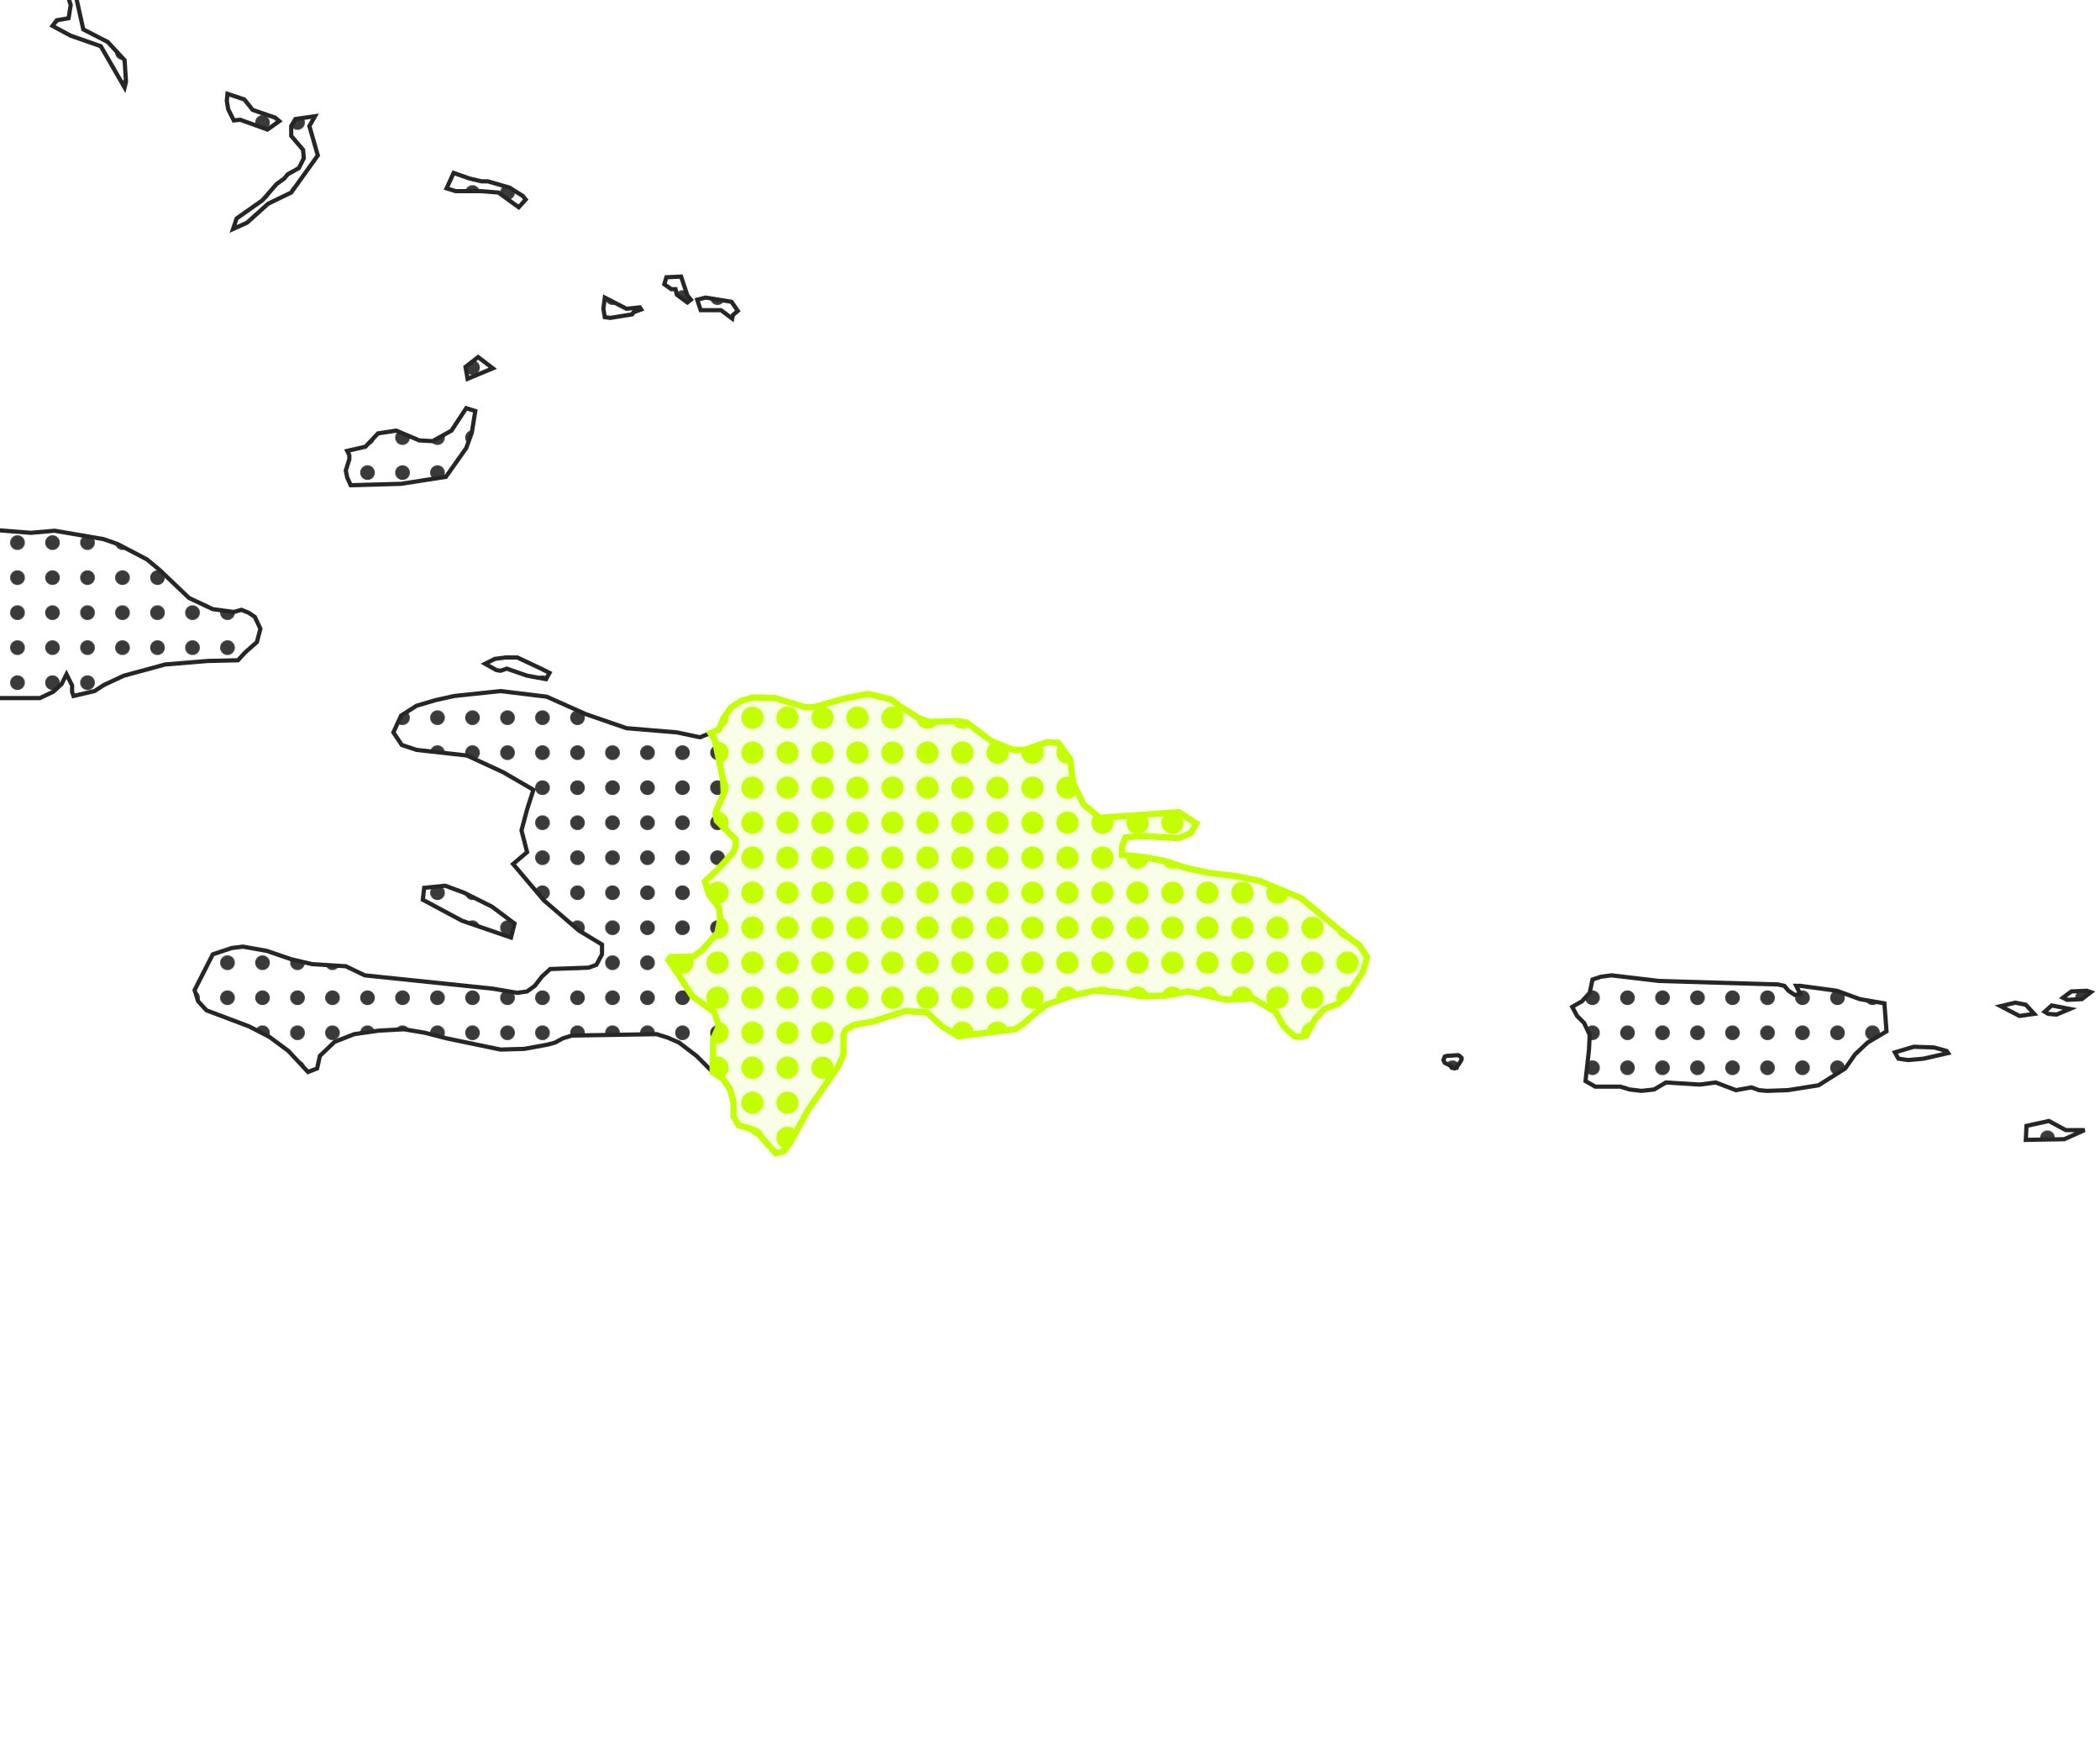
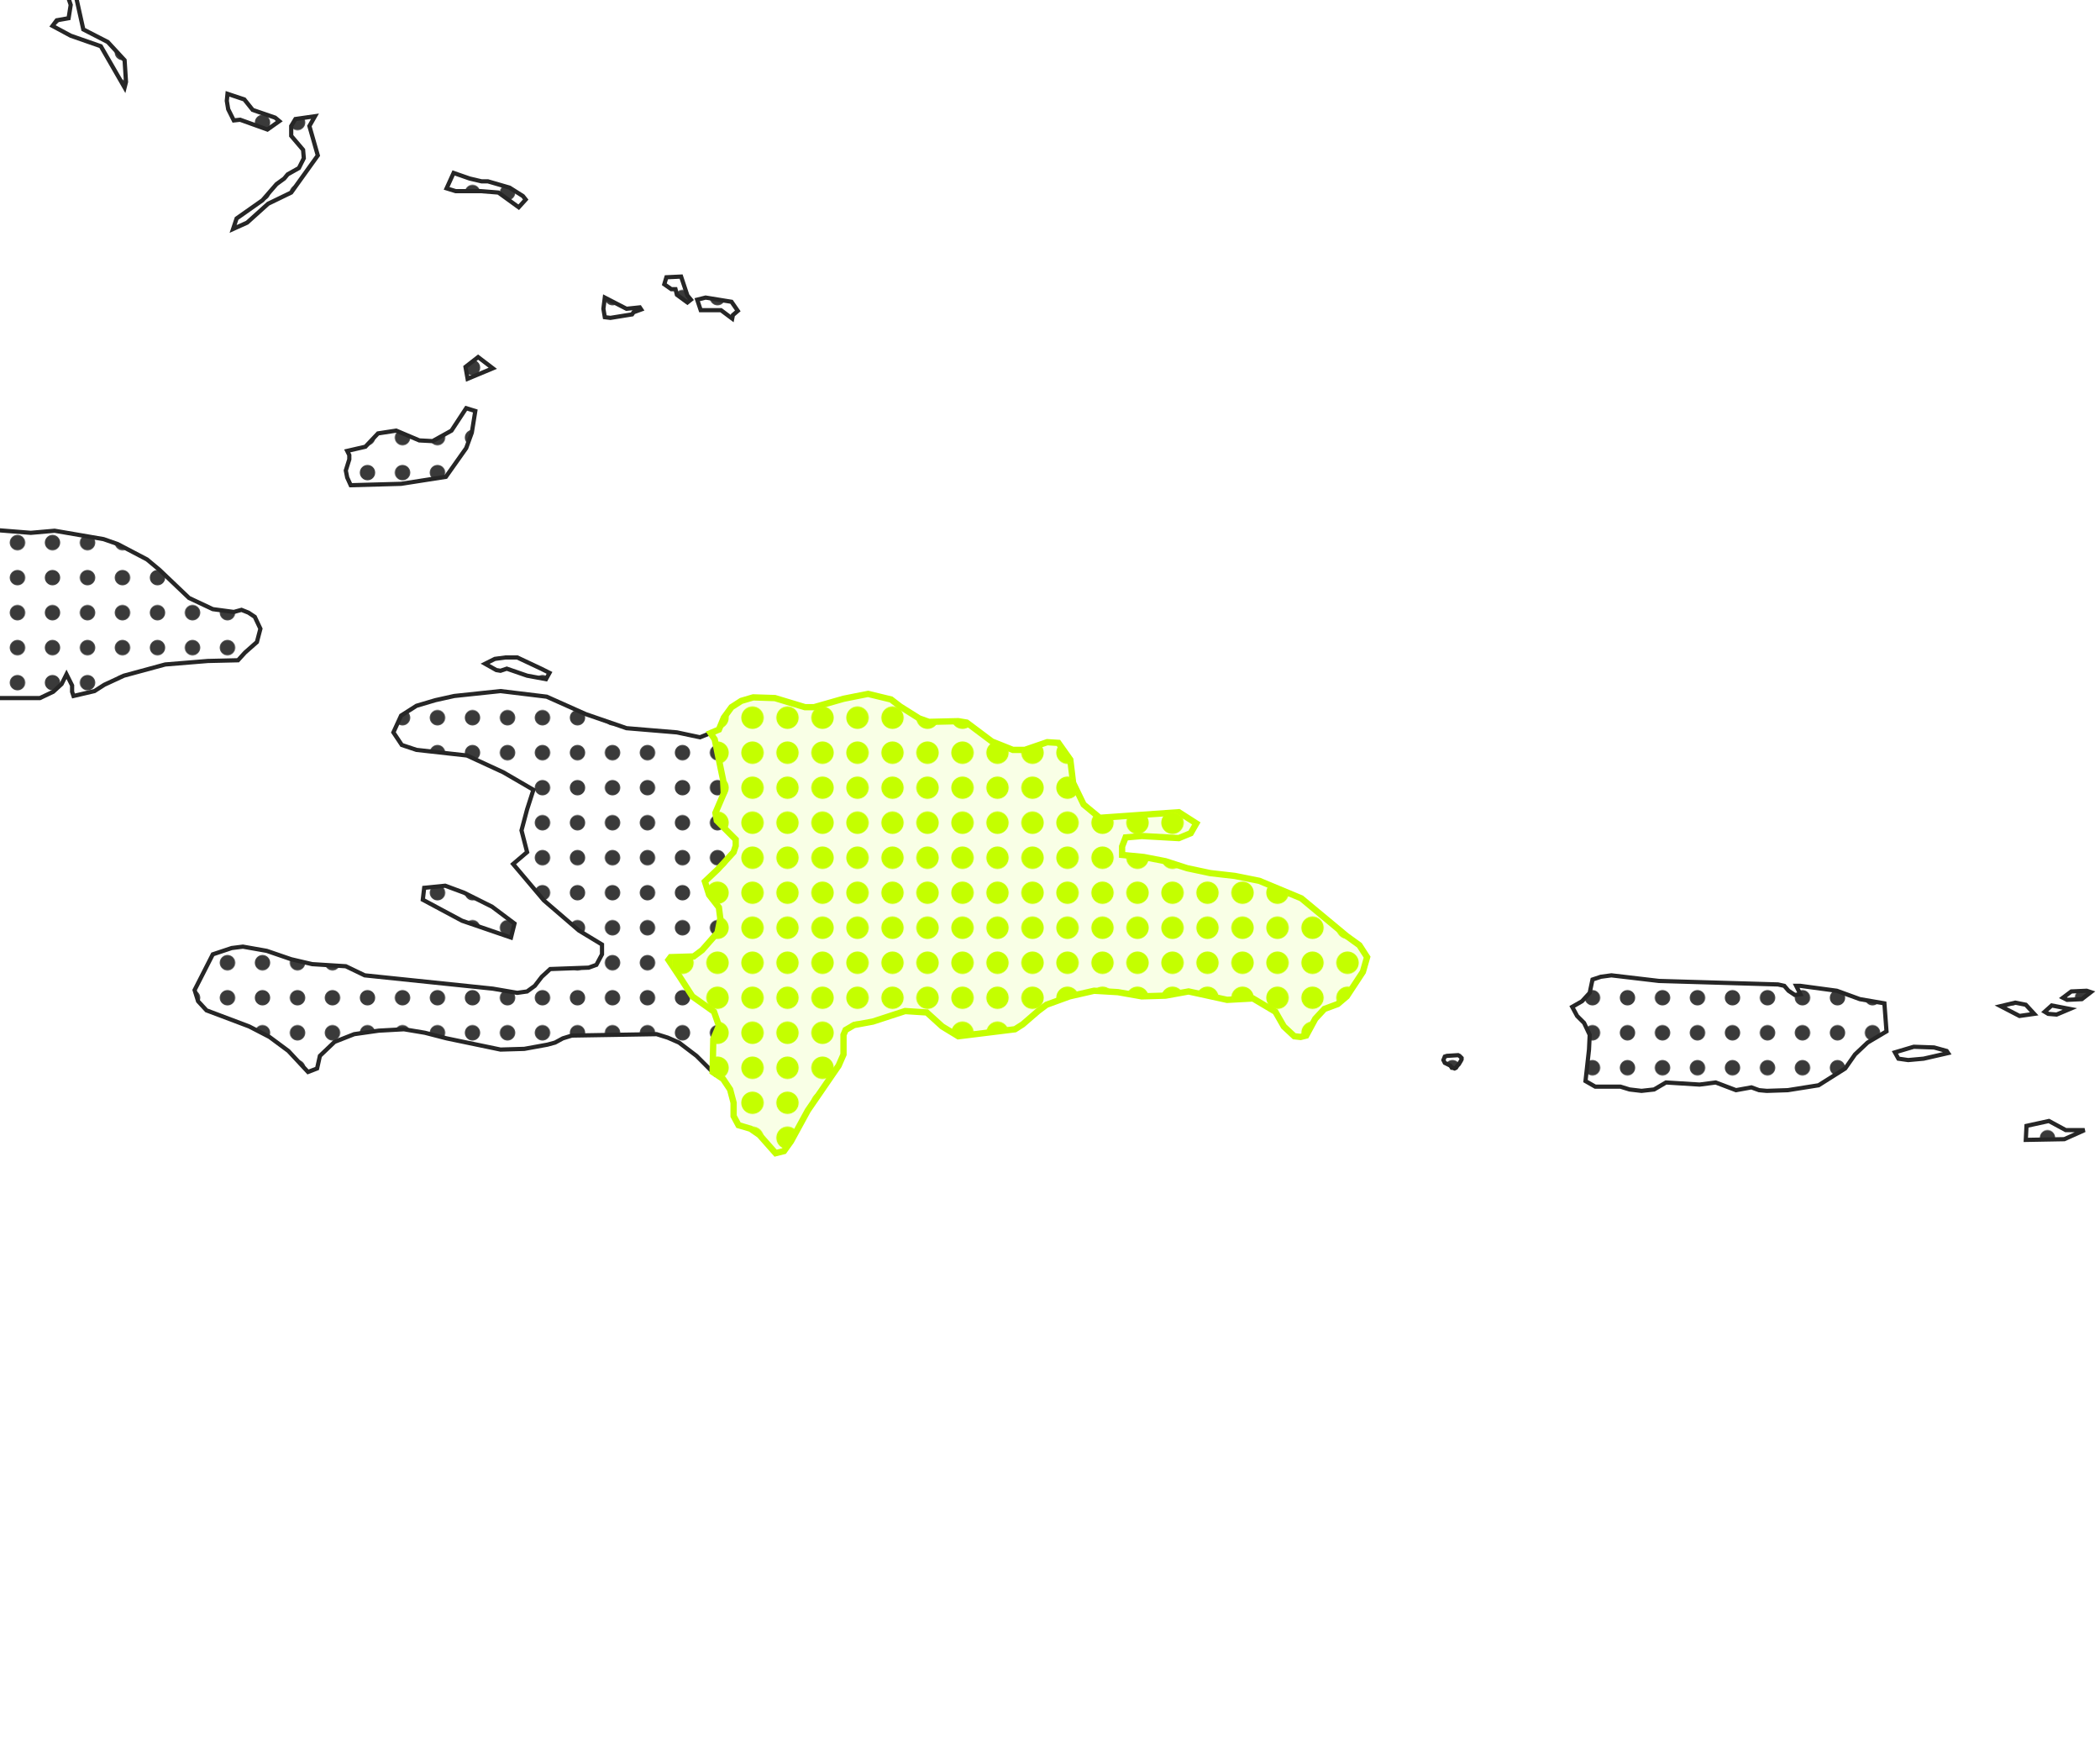
- <svg xmlns="http://www.w3.org/2000/svg" viewBox="0 0 300 250" width="100%" height="100%" preserveAspectRatio="xMidYMid meet" style="display:block;overflow:hidden">
+ <svg xmlns="http://www.w3.org/2000/svg" style="display:block;overflow:hidden" viewBox="0 0 300 250">
  <defs>
    <pattern id="pbrd" width="5" height="5" patternUnits="userSpaceOnUse">
-       <circle cx="2.5" cy="2.5" r="1.05" fill="#3a3a3a" />
+       <circle cx="2.5" cy="2.5" r="1.1" fill="#3a3a3a" />
    </pattern>
    <pattern id="phrd" width="5" height="5" patternUnits="userSpaceOnUse">
-       <circle cx="2.5" cy="2.5" r="1.6" fill="#C4FF00" />
+       <circle cx="2.5" cy="2.5" r="1.6" fill="#c4ff00" />
    </pattern>
    <clipPath id="crd">
-       <rect width="300" height="250" />
+       <path d="M0 0h300v250H0z" />
    </clipPath>
  </defs>
  <g clip-path="url(#crd)">
    <g fill="url(#pbrd)" stroke="#262626" stroke-width=".6">
-       <path d="M290.6,144.8L288.5,145.1L285.8,143.7L287.9,143.2L289.4,143.5ZM295.7,144.1L293.8,144.9L292.6,144.8L292.1,144.5L293.1,143.6ZM292.7,160.1L295.1,161.4L297.8,161.4L294.9,162.7L289.4,162.8L289.5,160.8Z" />
-       <path d="M255.5,141.5L256.4,142.1L257.2,142L256.6,140.8L257.2,140.8L262.4,141.5L265.7,142.7L269.2,143.3L269.5,147.3L266.8,148.9L265,150.6L263.6,152.6L259.8,155L255.4,155.7L252.4,155.8L251.3,155.7L250.2,155.3L248,155.7L245.1,154.6L242.8,154.9L238,154.6L236.3,155.6L234.5,155.8L232.8,155.6L231.5,155.2L227.9,155.2L226.5,154.4L227,149.9L227.1,147.8L226.3,146.1L225.3,145.1L224.6,143.8L226,143L227.1,141.8L227.5,139.9L228.7,139.5L230.2,139.3L237,140.1L254,140.6L254.9,140.8ZM274.8,151.2L272.6,151.4L271.2,151.2L270.7,150.3L273.4,149.5L276.3,149.6L278.1,150.1L278.3,150.4ZM208,152.5L207.8,152.6L207.5,152.5L207.4,152.5L207.2,152.2L206.4,151.8L206.2,151.4L206.4,150.9L206.7,150.8L208.3,150.7L208.5,150.8L208.8,151.1L208.8,151.3L208.7,151.5L208.4,152L208.3,152.1L208.2,152.2L208.1,152.5Z" />
-       <path d="M304,140L302.8,140.9L302.8,140.9L302.2,141.1L301.7,141.1L301.6,140.7L302.1,139.5L304,139.4L304,140ZM297.4,142.7L295.3,142.8L294.7,142.5L295.9,141.6L298.1,141.5L298.7,141.7ZM304,133.3L303.1,133.2L302.6,133L302.5,132.7L304,132.6L304,133.3Z" />
-       <path d="M104.7,45L104.6,45.5L103,44.3L100.1,44.3L99.6,42.8L100.8,42.5L104.5,43.1L105.4,44.4ZM98.7,42.8L98.2,43.2L96.7,42.1L96.5,41.3L95.9,41.3L94.9,40.6L95.2,39.6L97.3,39.5L98.2,42.2ZM86.4,42.5L89.5,44.1L91.4,43.9L91.6,44.2L90.5,44.6L90.3,44.9L87.2,45.4L86.4,45.3L86.2,44.1Z" />
-       <path d="M101.5,104.7L102.1,105.6L103.3,111.4L103.4,113.3L102.2,116.1L102.4,117.2L105.1,119.9L105.1,120.8L104.8,121.7L102.5,124.2L100.7,125.9L101.3,127.8L102.7,129.6L102.9,131.2L102.5,133.2L100.3,135.7L99.1,136.6L95.8,136.7L95.5,137.1L97.1,139.5L98.9,142.3L102,144.5L102.7,146.5L101.9,148.4L101.8,153.1L99.5,150.8L97,148.9L95.4,148.2L93.8,147.7L81.7,147.9L80.4,148.3L79.3,148.9L78.2,149.2L74.9,149.8L71.5,149.9L63.8,148.3L60.7,147.5L57.7,147L54.1,147.2L50.6,147.7L47.8,148.8L45.7,150.8L45.3,152.6L44,153.1L41.2,150.1L38.5,148.1L35.6,146.6L29.5,144.3L28.3,143L27.8,141.4L30.4,136.3L33.1,135.4L34.7,135.2L38.1,135.8L41.6,137L44.6,137.7L49.4,138L52.1,139.3L70.4,141.2L73.9,141.8L75.3,141.6L76.4,140.8L77.4,139.5L78.6,138.4L84.1,138.2L85.2,137.8L86,136.3L86,134.9L82.7,132.9L77.7,128.6L73.3,123.4L75.3,121.7L74.5,118.6L75.3,115.6L76.2,112.8L71.9,110.3L66.7,107.9L59.5,107.1L57.4,106.4L56.2,104.6L57.3,102.2L59.5,100.8L62.2,100L64.9,99.4L71.5,98.7L78.1,99.5L83.7,102L89.5,104L96.7,104.6L100,105.3ZM73.5,131.9L73,133.9L66,131.5L60.4,128.5L60.6,126.8L63.6,126.5L66.3,127.5L70.3,129.5ZM77.3,95.5L78.5,96.1L78,97L75.3,96.5L72.4,95.5L71.5,95.8L70.9,95.7L69.3,94.8L70.7,94.1L72.2,93.9L73.9,93.9Z" />
-       <path d="M-4,65.5L-3.7,65.6L-2.6,67.6L-3.8,69L-4,69.4L-4,65.5ZM-4,70.9L-2.7,72.2L-4,72.4L-4,70.9ZM-4,75.3L-3.9,75.2L-0.6,75.7L4.4,76.1L7.8,75.8L14.8,77L16.8,77.7L21,79.9L22.8,81.4L27,85.4L30.4,87L33.4,87.4L34.5,87.1L35.5,87.5L36.4,88.1L37.2,89.8L36.7,91.7L35,93.2L34,94.3L29.7,94.4L23.6,94.9L17.7,96.5L14.9,97.8L13.5,98.7L10.5,99.4L10.3,98.8L10.3,97.9L9.5,96.3L8.8,97.7L7.6,98.8L5.7,99.7L-1.4,99.7L-4,98.7L-4,75.3Z" />
-       <path d="M67.4,61.8L66.6,64L63.7,68.1L57.3,69.1L50.1,69.3L49.6,68.2L49.4,67.2L49.9,65.6L49.9,65L49.6,64.4L52.2,63.8L54,61.9L56.6,61.5L59.9,62.9L61.8,63L64.5,61.5L66.6,58.3L67.9,58.7ZM39.3,16.8L39.9,17.3L38.2,18.5L34.3,17.1L33.4,17.2L32.6,15.6L32.4,14.4L32.5,13.4L34.9,14.2L36.1,15.7ZM35.3,31.8L33.3,32.7L33.8,31.2L37.5,28.6L39.5,26.3L40.6,25.5L41.1,24.9L42.7,24L43.4,22.6L43.3,21.4L41.6,19.4L41.6,18L42.2,17L45,16.6L44.2,18L45.4,22.2L41.6,27.5L38.3,29.1ZM9.1,-4L10.7,-1.2L11.9,4.2L15.4,6L17.8,8.6L18,11.7L18,11.7L17.8,12.5L14.4,6.6L10.1,5.1L7.5,3.7L8.1,2.9L9.8,2.6L10.1,0.7L9.4,-1.4L7.9,-4L9.1,-4ZM67.1,25.5L68.8,25.9L69.7,25.9L72.8,26.8L74.7,28L75.1,28.5L74.1,29.6L71.2,27.5L68.7,27.3L65.1,27.3L63.8,26.9L64.8,24.7ZM70.4,52.6L66.8,54.1L66.5,52.4L68.3,51Z" />
+       <path d="m290.6 144.8-2.1.3-2.7-1.4 2.1-.5 1.5.3Zm5.1-.7-1.9.8-1.2-.1-.5-.3 1-.9Zm-3 16 2.4 1.3h2.7l-2.9 1.3-5.5.1.1-2Z" />
+       <path d="m255.5 141.5.9.6.8-.1-.6-1.2h.6l5.2.7 3.3 1.2 3.5.6.3 4-2.7 1.6-1.8 1.7-1.4 2-3.8 2.4-4.4.7-3 .1-1.1-.1-1.1-.4-2.2.4-2.9-1.1-2.3.3-4.8-.3-1.7 1-1.8.2-1.7-.2-1.3-.4h-3.6l-1.4-.8.5-4.5.1-2.1-.8-1.7-1-1-.7-1.3 1.4-.8 1.1-1.2.4-1.9 1.2-.4 1.5-.2 6.8.8 17 .5.9.2Zm19.3 9.7-2.2.2-1.4-.2-.5-.9 2.7-.8 2.9.1 1.8.5.2.3Zm-66.8 1.3-.2.1-.3-.1h-.1l-.2-.3-.8-.4-.2-.4.2-.5.3-.1 1.6-.1.2.1.3.3v.2l-.1.2-.3.5-.1.1-.1.1z" />
+       <path d="m304 140-1.2.9-.6.2h-.5l-.1-.4.5-1.2 1.9-.1zm-6.6 2.7-2.1.1-.6-.3 1.2-.9 2.2-.1.6.2Zm6.6-9.4-.9-.1-.5-.2-.1-.3 1.5-.1z" />
+       <path d="m104.7 45-.1.5-1.6-1.2h-2.9l-.5-1.5 1.2-.3 3.7.6.9 1.3Zm-6-2.2-.5.4-1.5-1.1-.2-.8h-.6l-1-.7.3-1 2.1-.1.9 2.7Zm-12.3-.3 3.1 1.6 1.9-.2.2.3-1.1.4-.2.3-3.1.5-.8-.1-.2-1.2Z" />
+       <path d="m101.5 104.7.6.9 1.2 5.8.1 1.9-1.2 2.8.2 1.1 2.7 2.7v.9l-.3.9-2.3 2.5-1.8 1.7.6 1.9 1.4 1.8.2 1.6-.4 2-2.2 2.5-1.2.9-3.3.1-.3.4 1.6 2.4 1.8 2.8 3.1 2.2.7 2-.8 1.9-.1 4.7-2.3-2.3-2.5-1.9-1.6-.7-1.6-.5-12.1.2-1.3.4-1.1.6-1.1.3-3.3.6-3.4.1-7.7-1.6-3.1-.8-3-.5-3.6.2-3.5.5-2.8 1.1-2.1 2-.4 1.8-1.3.5-2.8-3-2.7-2-2.9-1.5-6.1-2.3-1.2-1.3-.5-1.6 2.6-5.1 2.7-.9 1.6-.2 3.4.6 3.5 1.2 3 .7 4.8.3 2.7 1.3 18.3 1.9 3.5.6 1.4-.2 1.1-.8 1-1.3 1.2-1.1 5.5-.2 1.1-.4.8-1.5v-1.4l-3.3-2-5-4.3-4.4-5.2 2-1.7-.8-3.1.8-3 .9-2.8-4.3-2.5-5.2-2.4-7.2-.8-2.1-.7-1.2-1.8 1.1-2.4 2.2-1.4 2.7-.8 2.7-.6 6.6-.7 6.6.8 5.6 2.5 5.8 2 7.2.6 3.3.7Zm-28 27.2-.5 2-7-2.4-5.6-3 .2-1.7 3-.3 2.7 1 4 2Zm3.8-36.4 1.2.6-.5.9-2.7-.5-2.9-1-.9.3-.6-.1-1.6-.9 1.4-.7 1.5-.2h1.7Z" />
+       <path d="m-4 65.5.3.1 1.1 2-1.2 1.4-.2.4zm0 5.4 1.3 1.3-1.3.2zm0 4.4.1-.1 3.3.5 5 .4 3.4-.3 7 1.2 2 .7 4.2 2.2 1.8 1.5 4.2 4 3.4 1.6 3 .4 1.1-.3 1 .4.9.6.8 1.7-.5 1.9-1.7 1.5-1 1.1-4.3.1-6.1.5-5.9 1.6-2.8 1.3-1.4.9-3 .7-.2-.6v-.9l-.8-1.6-.7 1.4-1.2 1.1-1.9.9h-7.1l-2.6-1z" />
+       <path d="m67.4 61.8-.8 2.2-2.9 4.1-6.4 1-7.2.2-.5-1.1-.2-1 .5-1.6V65l-.3-.6 2.6-.6 1.8-1.9 2.6-.4 3.3 1.4 1.9.1 2.7-1.5 2.1-3.2 1.3.4Zm-28.1-45 .6.5-1.7 1.2-3.9-1.4-.9.1-.8-1.6-.2-1.2.1-1 2.4.8 1.2 1.5Zm-4 15-2 .9.5-1.5 3.7-2.6 2-2.3 1.1-.8.5-.6 1.6-.9.7-1.4-.1-1.2-1.7-2V18l.6-1 2.8-.4-.8 1.4 1.2 4.2-3.8 5.3-3.3 1.6ZM9.1-4l1.6 2.8 1.2 5.4L15.4 6l2.4 2.6.2 3.1-.2.8-3.4-5.9-4.3-1.5-2.6-1.4.6-.8 1.7-.3.3-1.9-.7-2.1L7.9-4zm58 29.5 1.7.4h.9l3.1.9 1.9 1.2.4.5-1 1.1-2.9-2.1-2.5-.2h-3.6l-1.3-.4 1-2.2Zm3.3 27.1-3.6 1.5-.3-1.7 1.8-1.4Z" />
    </g>
-     <g fill="rgba(196,255,0,.10)" stroke="#C4FF00" stroke-width=".9">
-       <path d="M101.8,153.1L101.9,148.4L102.7,146.5L102,144.5L98.9,142.3L97.1,139.5L95.5,137.1L95.8,136.7L99.1,136.6L100.3,135.7L102.5,133.2L102.9,131.2L102.7,129.6L101.3,127.8L100.7,125.9L102.5,124.2L104.8,121.7L105.1,120.8L105.1,119.9L102.4,117.2L102.2,116.1L103.4,113.3L103.3,111.4L102.1,105.6L101.5,104.7L102.7,104.2L103.4,102.5L104.5,101L105.9,100.1L107.6,99.6L110.7,99.7L115,101L116.3,101L120.5,99.8L124,99.1L127.3,99.9L128.6,100.9L131.3,102.6L132.7,103.1L136.9,103L138.1,103.2L141.7,105.9L144.7,107.1L146.4,107.1L149.6,106L151.2,106.1L152.9,108.5L153.3,111.8L154.8,114.9L157.1,116.8L168.4,116L170.9,117.6L170.1,119L168.4,119.7L163.1,119.4L160.8,119.6L160.3,120.9L160.3,122.1L163.4,122.4L166.5,123L169.6,124L172.9,124.7L176.4,125.1L179.9,125.8L185.9,128.3L192.4,133.7L194.2,135L195.3,136.7L194.7,138.8L192.4,142.3L191.1,143.4L189.2,144.1L187.9,145.5L186.6,147.9L185.8,148.1L184.9,148L183.4,146.6L182.2,144.5L179,142.6L175.3,142.8L169.8,141.6L166.5,142.2L163.1,142.3L159.7,141.7L156.3,141.5L152.8,142.3L149.5,143.5L148.3,144.4L146.1,146.3L145,147L136.9,148L134.6,146.6L132.4,144.6L129.3,144.4L124.7,145.9L122,146.4L120.8,147.1L120.5,147.8L120.5,150.6L119.8,152.2L115.4,158.6L113,163L112,164.4L110.8,164.7L108.5,162.1L107.2,161.2L105.5,160.7L104.8,159.4L104.8,157.5L104.3,155.6L103.3,154.1Z" />
-     </g>
-     <g fill="url(#phrd)">
-       <path d="M101.8,153.1L101.9,148.4L102.7,146.5L102,144.5L98.9,142.3L97.1,139.5L95.5,137.1L95.8,136.7L99.1,136.6L100.3,135.7L102.5,133.2L102.9,131.2L102.7,129.6L101.3,127.8L100.7,125.9L102.5,124.2L104.8,121.7L105.1,120.8L105.1,119.9L102.4,117.2L102.2,116.1L103.4,113.3L103.3,111.4L102.1,105.6L101.5,104.7L102.7,104.2L103.4,102.5L104.5,101L105.9,100.1L107.6,99.6L110.7,99.7L115,101L116.3,101L120.5,99.8L124,99.1L127.3,99.9L128.6,100.9L131.3,102.6L132.7,103.1L136.9,103L138.1,103.2L141.7,105.9L144.7,107.1L146.4,107.1L149.6,106L151.2,106.1L152.9,108.5L153.3,111.8L154.8,114.9L157.1,116.8L168.4,116L170.9,117.6L170.1,119L168.4,119.7L163.1,119.4L160.8,119.6L160.3,120.9L160.3,122.1L163.4,122.4L166.5,123L169.6,124L172.9,124.7L176.4,125.1L179.9,125.8L185.9,128.3L192.4,133.7L194.2,135L195.3,136.7L194.7,138.8L192.4,142.3L191.1,143.4L189.2,144.1L187.9,145.5L186.6,147.9L185.8,148.1L184.9,148L183.4,146.6L182.2,144.5L179,142.6L175.3,142.8L169.8,141.6L166.5,142.2L163.1,142.3L159.7,141.7L156.3,141.5L152.8,142.3L149.5,143.5L148.3,144.4L146.1,146.3L145,147L136.9,148L134.6,146.6L132.4,144.6L129.3,144.4L124.7,145.9L122,146.4L120.8,147.1L120.5,147.8L120.5,150.6L119.8,152.2L115.4,158.6L113,163L112,164.4L110.8,164.7L108.5,162.1L107.2,161.2L105.5,160.7L104.8,159.4L104.8,157.5L104.3,155.6L103.3,154.1Z" />
-     </g>
+     <path fill="rgba(196,255,0,.10)" stroke="#c4ff00" stroke-width=".9" d="m101.8 153.1.1-4.7.8-1.9-.7-2-3.1-2.2-1.8-2.8-1.6-2.4.3-.4 3.3-.1 1.2-.9 2.2-2.5.4-2-.2-1.6-1.4-1.8-.6-1.9 1.8-1.7 2.3-2.5.3-.9v-.9l-2.7-2.7-.2-1.1 1.2-2.8-.1-1.9-1.2-5.8-.6-.9 1.2-.5.7-1.7 1.1-1.5 1.4-.9 1.7-.5 3.1.1 4.3 1.3h1.3l4.2-1.2 3.5-.7 3.3.8 1.3 1 2.7 1.7 1.4.5 4.2-.1 1.2.2 3.6 2.7 3 1.2h1.7l3.2-1.1 1.6.1 1.7 2.4.4 3.3 1.5 3.1 2.3 1.9 11.3-.8 2.5 1.6-.8 1.4-1.7.7-5.3-.3-2.3.2-.5 1.3v1.2l3.1.3 3.1.6 3.1 1 3.3.7 3.5.4 3.5.7 6 2.5 6.5 5.4 1.8 1.3 1.1 1.7-.6 2.1-2.3 3.5-1.3 1.1-1.9.7-1.3 1.4-1.3 2.4-.8.2-.9-.1-1.5-1.4-1.2-2.1-3.2-1.9-3.7.2-5.5-1.2-3.3.6-3.4.1-3.4-.6-3.4-.2-3.5.8-3.3 1.2-1.2.9-2.2 1.9-1.1.7-8.1 1-2.3-1.4-2.2-2-3.1-.2-4.6 1.5-2.7.5-1.2.7-.3.7v2.8l-.7 1.6-4.4 6.4-2.4 4.4-1 1.4-1.2.3-2.3-2.6-1.3-.9-1.7-.5-.7-1.3v-1.9l-.5-1.9-1-1.5Z" />
+     <path fill="url(#phrd)" d="m101.8 153.1.1-4.7.8-1.9-.7-2-3.1-2.2-1.8-2.8-1.6-2.4.3-.4 3.3-.1 1.2-.9 2.2-2.5.4-2-.2-1.6-1.4-1.8-.6-1.9 1.8-1.7 2.3-2.5.3-.9v-.9l-2.7-2.7-.2-1.1 1.2-2.8-.1-1.9-1.2-5.8-.6-.9 1.2-.5.7-1.7 1.1-1.5 1.4-.9 1.7-.5 3.1.1 4.3 1.3h1.3l4.2-1.2 3.5-.7 3.3.8 1.3 1 2.7 1.7 1.4.5 4.2-.1 1.2.2 3.6 2.7 3 1.2h1.7l3.2-1.1 1.6.1 1.7 2.4.4 3.3 1.5 3.1 2.3 1.9 11.3-.8 2.5 1.6-.8 1.4-1.7.7-5.3-.3-2.3.2-.5 1.3v1.2l3.1.3 3.1.6 3.1 1 3.3.7 3.5.4 3.5.7 6 2.5 6.5 5.4 1.8 1.3 1.1 1.7-.6 2.1-2.3 3.5-1.3 1.1-1.9.7-1.3 1.4-1.3 2.4-.8.2-.9-.1-1.5-1.4-1.2-2.1-3.2-1.9-3.7.2-5.5-1.2-3.3.6-3.4.1-3.4-.6-3.4-.2-3.5.8-3.3 1.2-1.2.9-2.2 1.9-1.1.7-8.1 1-2.3-1.4-2.2-2-3.1-.2-4.6 1.5-2.7.5-1.2.7-.3.7v2.8l-.7 1.6-4.4 6.4-2.4 4.4-1 1.4-1.2.3-2.3-2.6-1.3-.9-1.7-.5-.7-1.3v-1.9l-.5-1.9-1-1.5Z" />
  </g>
</svg>
